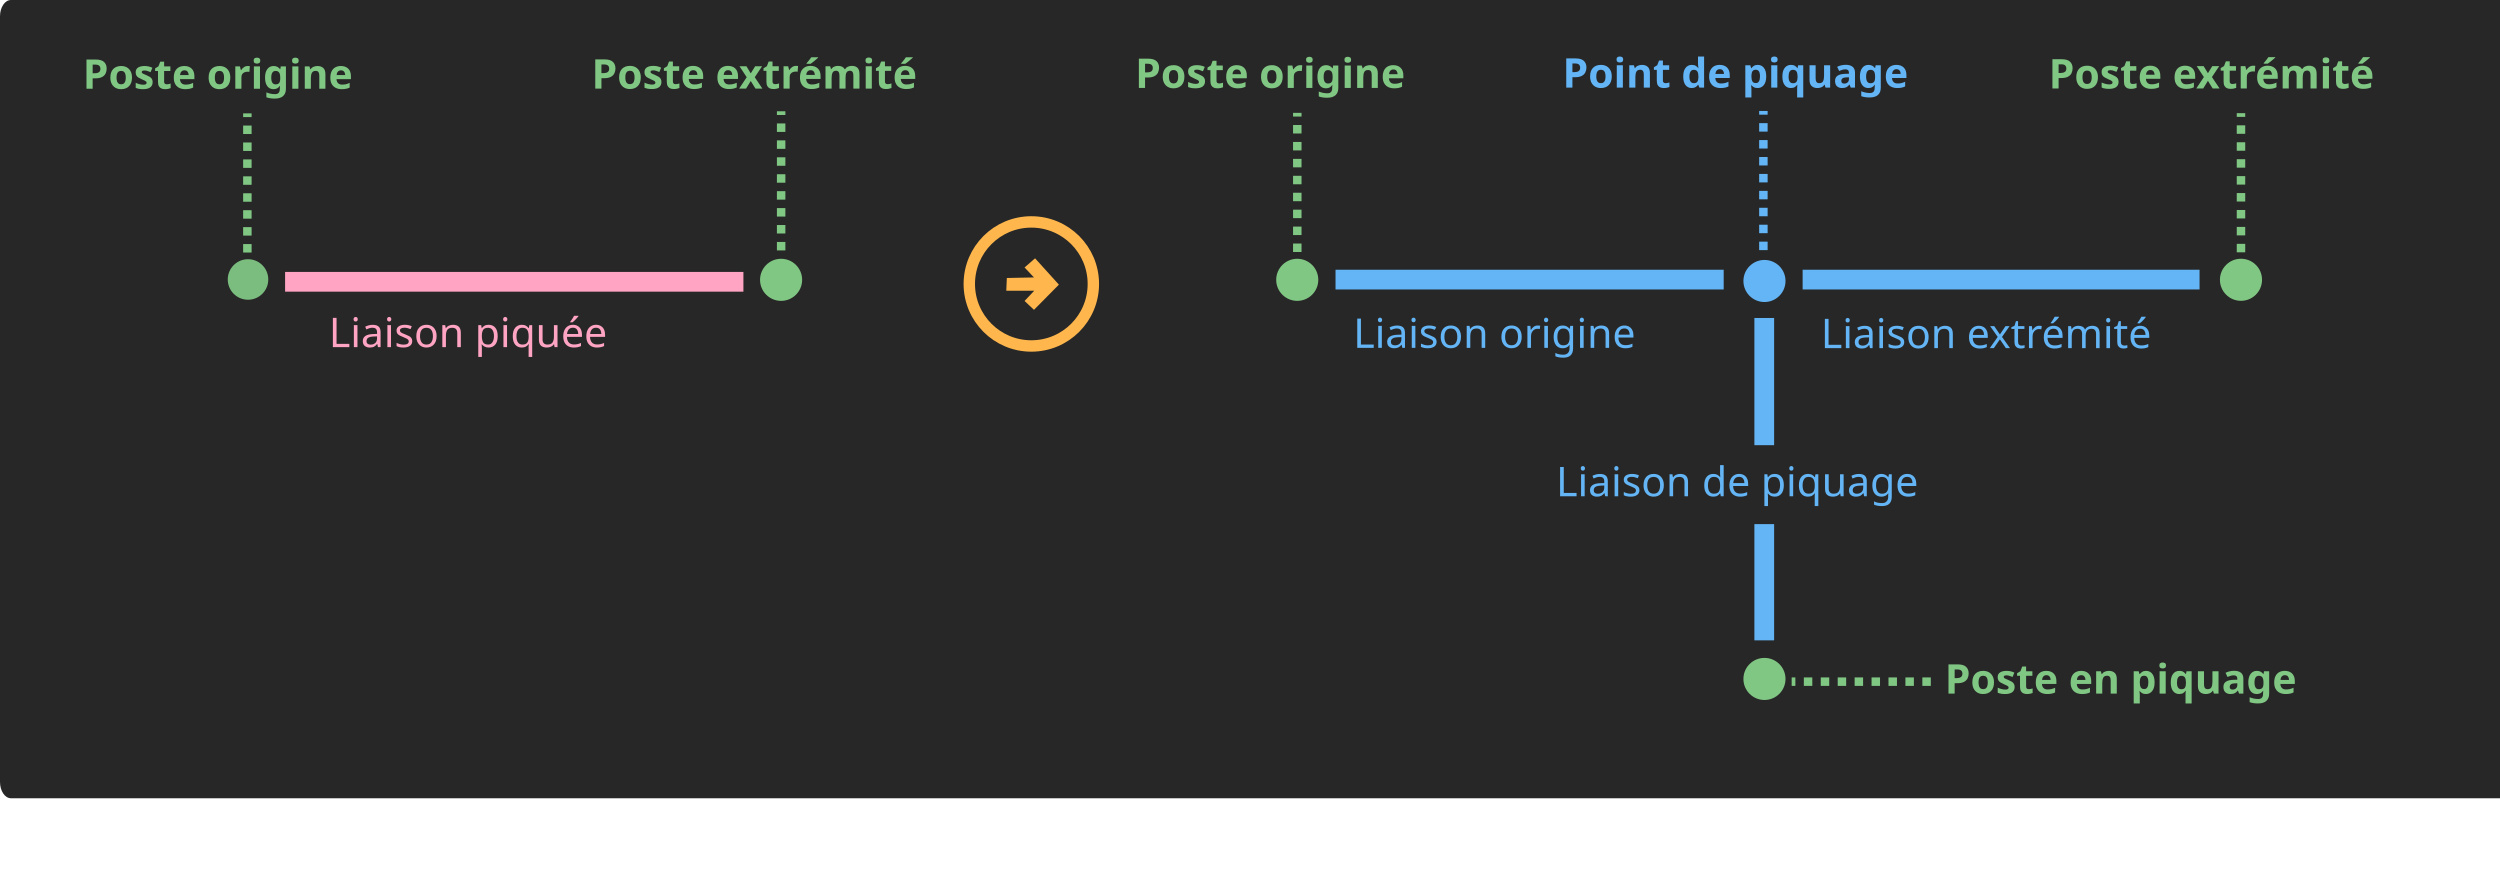
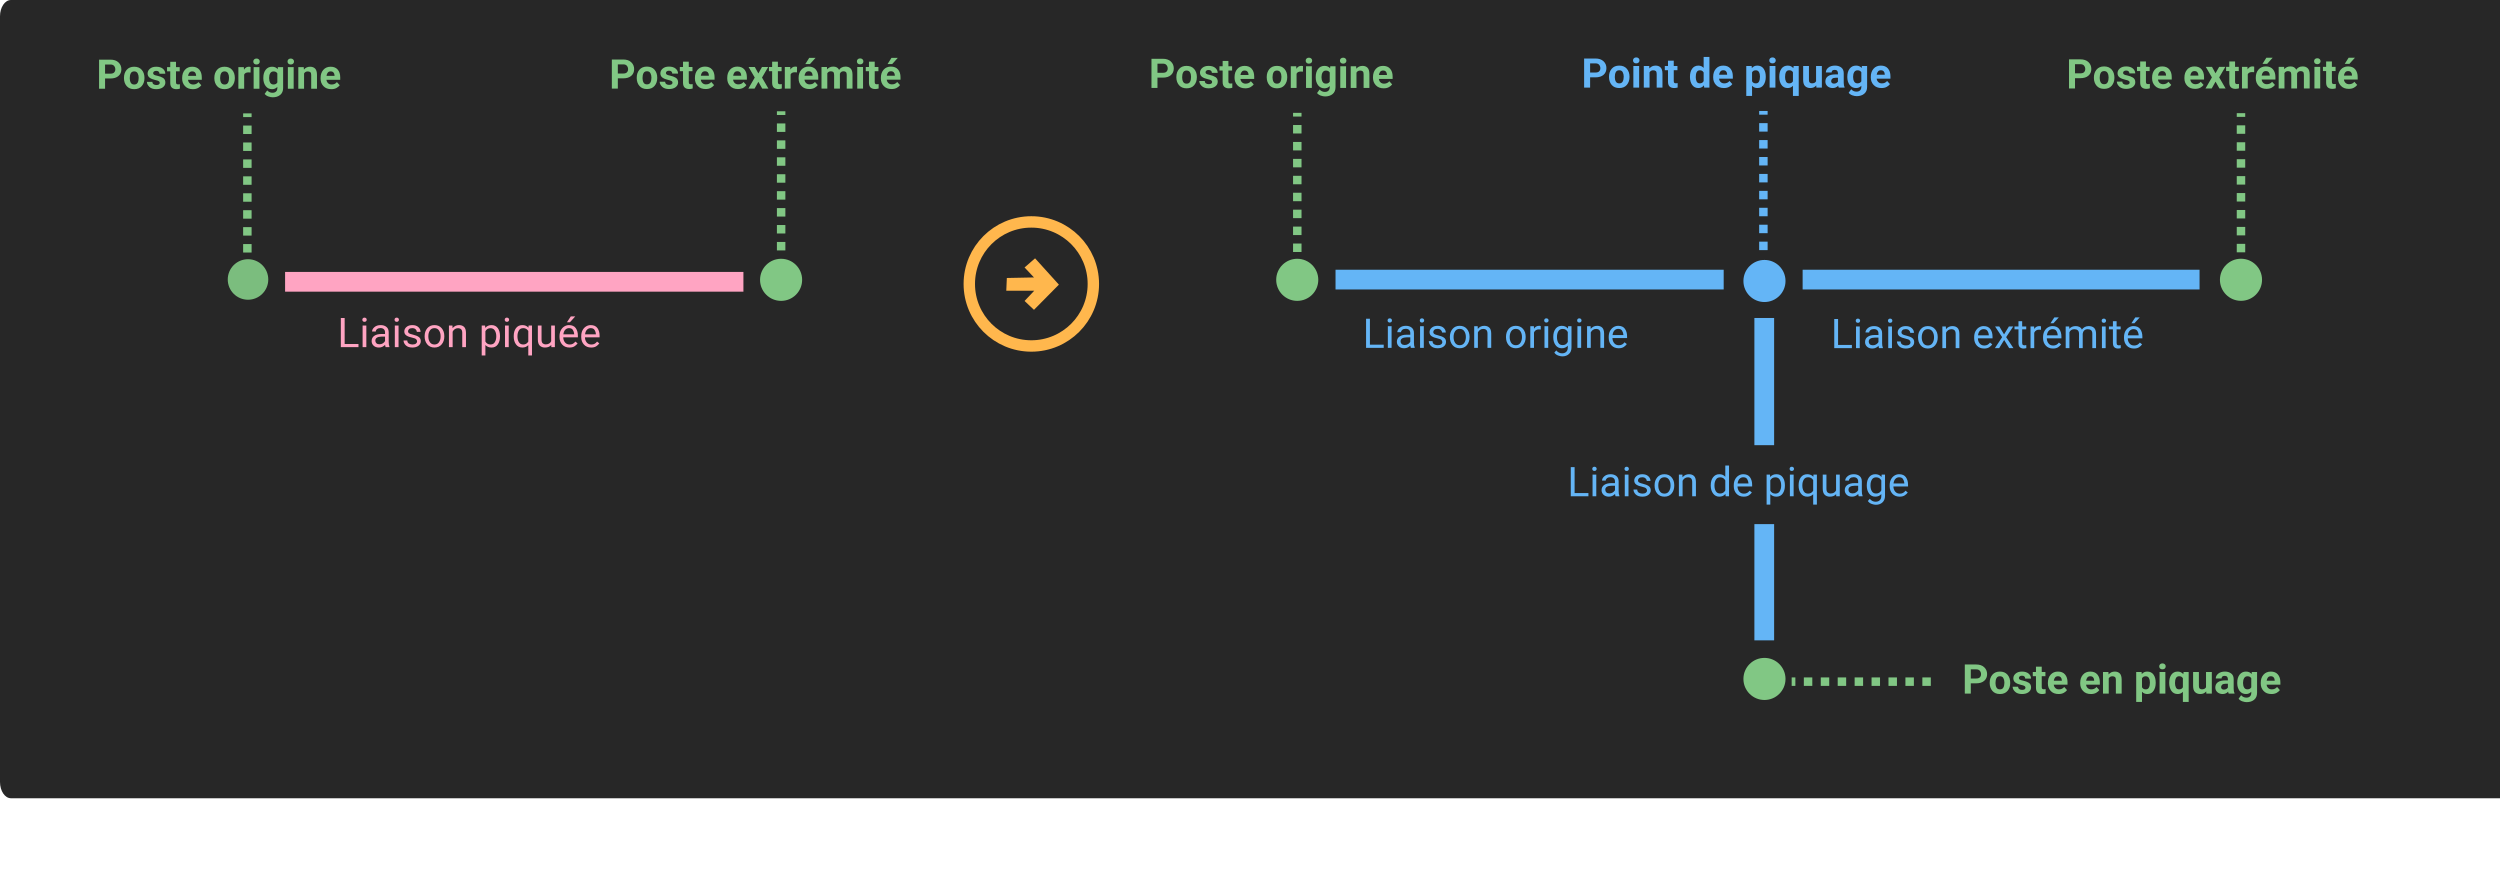
<svg viewBox="0 0 1140 400" fill="none" version="1.1" id="svg206">
  <defs id="defs210" />
  <g id="line-attach-to-voltage-level">
    <path fill="#272727" id="line-attach-illu-background" d="M1163.01 0H4.992C2.235 0 0 3.333 0 7.445V356.555C0 360.667 2.235 364 4.992 364H1163.01C1165.76 364 1168 360.667 1168 356.555V7.445C1168 3.333 1165.76 0 1163.01 0Z" />
    <path id="lineBefore" d="M330.282 124H138.718H130V133H138.718H330.282H339V124H330.282Z" fill="#FFA4C2" />
    <path id="path3740" d="M113.094 136.678C118.197 136.678 122.333 132.541 122.333 127.439C122.333 122.336 118.197 118.199 113.094 118.199C107.991 118.199 103.855 122.336 103.855 127.439C103.855 132.541 107.991 136.678 113.094 136.678Z" fill="#81C784" fill-opacity="0.941" />
    <path id="path3740-0" d="M356.178 137.198C361.478 137.198 365.774 132.902 365.774 127.602C365.774 122.302 361.478 118.005 356.178 118.005C350.878 118.005 346.581 122.302 346.581 127.602C346.581 132.902 350.878 137.198 356.178 137.198Z" fill="#81C784" />
    <g id="path7047">
      <path d="M112.797 115.151V51.701Z" fill="#81C784" id="path135" />
      <path d="M112.797 115.151V51.701" stroke="#81C784" stroke-width="3.857" stroke-dasharray="3.86 3.86" id="path137" />
    </g>
    <g id="path7047-2">
      <path d="M356.198 114.191V50.741Z" fill="#81C784" id="path140" />
      <path d="M356.198 114.191V50.741" stroke="#81C784" stroke-width="3.857" stroke-dasharray="3.86 3.86" id="path142" />
    </g>
    <path id="path7084" d="M470.284 157.765C485.905 157.765 498.569 145.101 498.569 129.481C498.569 113.86 485.905 101.196 470.284 101.196C454.663 101.196 442 113.86 442 129.481C442 145.101 454.663 157.765 470.284 157.765Z" stroke="#FFB74D" stroke-width="5.2" />
    <path id="path9570" d="M459.117 126.761L458.864 132.57L471.618 132.57L467.198 137.242L471.491 141.282L482.855 129.792L471.996 117.796L467.198 121.963L471.491 126.509L459.117 126.761Z" fill="#FFB74D" />
    <path id="path3740-0-8" d="M591.543 137.198C596.843 137.198 601.139 132.902 601.139 127.602C601.139 122.302 596.843 118.005 591.543 118.005C586.243 118.005 581.946 122.302 581.946 127.602C581.946 132.902 586.243 137.198 591.543 137.198Z" fill="#81C784" />
    <path id="path3740-0-5" d="M1021.89 137.178C1027.19 137.178 1031.49 132.881 1031.49 127.581C1031.49 122.281 1027.19 117.985 1021.89 117.985C1016.59 117.985 1012.29 122.281 1012.29 127.581C1012.29 132.881 1016.59 137.178 1021.89 137.178Z" fill="#81C784" />
    <path id="path3740-0-0" d="M804.596 137.726C809.896 137.726 814.193 133.43 814.193 128.13C814.193 122.83 809.896 118.533 804.596 118.533C799.296 118.533 795 122.83 795 128.13C795 133.43 799.296 137.726 804.596 137.726Z" fill="#64B5F6" />
    <path id="lineBefore-6" d="M778.617 123H616.383H609V132H616.383H778.617H786V123H778.617Z" fill="#64B5F6" />
    <g id="path7047-6">
      <path d="M804.107 114.052V50.602Z" fill="#81C784" id="path151" />
      <path d="M804.107 114.052V50.602" stroke="#64B5F6" stroke-width="3.857" stroke-dasharray="3.86 3.86" id="path153" />
    </g>
    <g id="path7047-8">
      <path d="M1021.89 115.052V51.602Z" fill="#81C784" id="path156" />
      <path d="M1021.89 115.052V51.602" stroke="#81C784" stroke-width="3.857" stroke-dasharray="3.86 3.86" id="path158" />
    </g>
    <g id="path7047-5">
      <path d="M591.564 114.909V51.459Z" fill="#81C784" id="path161" />
      <path d="M591.564 114.909V51.459" stroke="#81C784" stroke-width="3.857" stroke-dasharray="3.86 3.86" id="path163" />
    </g>
    <path id="lineBefore-6-4" d="M995.45 123H829.55H822V132H829.55H995.45H1003V123H995.45Z" fill="#64B5F6" />
    <g transform="translate(0,0.8370044)" id="path7047-2_2">
      <path style="fill:#81C784" d="M 880.45,310 H 817 Z" id="path167" />
      <path style="stroke:#81C784;stroke-width:3.857;stroke-dasharray:3.86, 3.86" d="M 880.45,310 H 817" id="path169" />
    </g>
    <path id="lineBefore_2" d="M800 147.419V200.581V203H809V200.581V147.419V145H800V147.419Z" fill="#64B5F6" />
    <path id="lineBefore_3" d="M800 241.211V289.789V292H809V289.789V241.211V239H800V241.211Z" fill="#64B5F6" />
    <path id="path3740-0_2" d="M804.596 319.193C809.896 319.193 814.193 314.896 814.193 309.596C814.193 304.296 809.896 300 804.596 300C799.296 300 795 304.296 795 309.596C795 314.896 799.296 319.193 804.596 319.193Z" fill="#81C784" />
-     <text y="-3.5710286e-08" x="168.551" id="text4625-2-3-9" xml:space="preserve" style="font-size:18.667px;font-family:sans-serif;text-align:center;letter-spacing:0em;text-anchor:middle;white-space:pre;fill:#64B5F6" font-size="18.667" letter-spacing="0em">
+     <text y="-3.5710286e-08" x="168.551" id="text4625-2-3-9" xml:space="preserve" style="font-size:18.667px;font-family:Roboto;text-align:center;letter-spacing:0em;text-anchor:middle;white-space:pre;fill:#64B5F6" font-size="18.667" letter-spacing="0em">
      <tspan style="text-align:center;text-anchor:middle" x="804.311" y="226.288" id="attached-line-illu-txt">Liaison de piquage</tspan>
    </text>
-     <text y="0" x="182.28" id="text177" xml:space="preserve" style="font-weight:bold;font-size:18.667px;font-family:sans-serif;text-align:center;letter-spacing:0em;text-anchor:middle;white-space:pre;fill:#81C784" font-size="18.667" font-weight="bold" letter-spacing="0em">
+     <text y="0" x="182.28" id="text177" xml:space="preserve" style="font-weight:bold;font-size:18.667px;font-family:Roboto;text-align:center;letter-spacing:0em;text-anchor:middle;white-space:pre;fill:#81C784" font-size="18.667" font-weight="bold" letter-spacing="0em">
      <tspan style="text-align:center;text-anchor:middle" x="979.159" y="316.288" id="attached-voltage-level-illu-txt">Poste en piquage</tspan>
    </text>
-     <text y="-1.7855143e-08" x="154.658" id="text4625-3-2" xml:space="preserve" style="font-weight:bold;font-size:18.667px;font-family:sans-serif;text-align:center;letter-spacing:0em;text-anchor:middle;white-space:pre;fill:#81C784" font-size="18.667" font-weight="bold" letter-spacing="0em">
+     <text y="-1.7855143e-08" x="154.658" id="text4625-3-2" xml:space="preserve" style="font-weight:bold;font-size:18.667px;font-family:Roboto;text-align:center;letter-spacing:0em;text-anchor:middle;white-space:pre;fill:#81C784" font-size="18.667" font-weight="bold" letter-spacing="0em">
      <tspan style="text-align:center;text-anchor:middle" x="1020.544" y="40.338" id="line-attach-illu-voltage-level2-right-txt">Poste extrémité</tspan>
    </text>
-     <text y="0" x="159.722" id="text4625-2-3-9_2" xml:space="preserve" style="font-size:18.667px;font-family:sans-serif;text-align:center;letter-spacing:0em;text-anchor:middle;white-space:pre;fill:#64B5F6" font-size="18.667" letter-spacing="0em">
+     <text y="0" x="159.722" id="text4625-2-3-9_2" xml:space="preserve" style="font-size:18.667px;font-family:Roboto;text-align:center;letter-spacing:0em;text-anchor:middle;white-space:pre;fill:#64B5F6" font-size="18.667" letter-spacing="0em">
      <tspan style="text-align:center;text-anchor:middle" x="917.812" y="158.739" id="line-attach-illu-line2-right-txt">Liaison extrémité</tspan>
    </text>
-     <text y="0" x="164.275" id="text4625-9-6" xml:space="preserve" style="font-weight:bold;font-size:18.667px;font-family:sans-serif;text-align:center;letter-spacing:0em;text-anchor:middle;white-space:pre;fill:#64B5F6" font-size="18.667" font-weight="bold" letter-spacing="0em">
+     <text y="0" x="164.275" id="text4625-9-6" xml:space="preserve" style="font-weight:bold;font-size:18.667px;font-family:Roboto;text-align:center;letter-spacing:0em;text-anchor:middle;white-space:pre;fill:#64B5F6" font-size="18.667" font-weight="bold" letter-spacing="0em">
      <tspan style="text-align:center;text-anchor:middle" x="803.455" y="39.963" id="attachment-point-illu-txt">Point de piquage</tspan>
    </text>
-     <text y="0.326" x="125.565" id="text1382" xml:space="preserve" style="font-size:18.667px;font-family:sans-serif;text-align:center;letter-spacing:0em;text-anchor:middle;white-space:pre;fill:#64B5F6" font-size="18.667" letter-spacing="0em">
+     <text y="0.326" x="125.565" id="text1382" xml:space="preserve" style="font-size:18.667px;font-family:Roboto;text-align:center;letter-spacing:0em;text-anchor:middle;white-space:pre;fill:#64B5F6" font-size="18.667" letter-spacing="0em">
      <tspan style="text-align:center;text-anchor:middle" x="693.581" y="158.614" id="line-attach-illu-line1-right-txt">Liaison origine</tspan>
    </text>
-     <text y="0" x="128.61" id="text4625-9" xml:space="preserve" style="font-weight:bold;font-size:18.667px;font-family:sans-serif;text-align:center;letter-spacing:0em;text-anchor:middle;white-space:pre;fill:#81C784" font-size="18.667" font-weight="bold" letter-spacing="0em">
+     <text y="0" x="128.61" id="text4625-9" xml:space="preserve" style="font-weight:bold;font-size:18.667px;font-family:Roboto;text-align:center;letter-spacing:0em;text-anchor:middle;white-space:pre;fill:#81C784" font-size="18.667" font-weight="bold" letter-spacing="0em">
      <tspan style="text-align:center;text-anchor:middle" id="line-attach-illu-voltage-level1-right-txt" y="40.083" x="591.314">Poste origine</tspan>
    </text>
-     <text y="0" x="155.002" id="text177_2" xml:space="preserve" style="font-weight:bold;font-size:18.667px;font-family:sans-serif;text-align:center;letter-spacing:0em;text-anchor:middle;white-space:pre;fill:#81C784" font-size="18.667" font-weight="bold" letter-spacing="0em">
+     <text y="0" x="155.002" id="text177_2" xml:space="preserve" style="font-weight:bold;font-size:18.667px;font-family:Roboto;text-align:center;letter-spacing:0em;text-anchor:middle;white-space:pre;fill:#81C784" font-size="18.667" font-weight="bold" letter-spacing="0em">
      <tspan style="text-align:center;text-anchor:middle" x="356.078" y="40.416" id="line-attach-illu-voltage-level2-left-txt">Poste extrémité</tspan>
    </text>
-     <text y="-3.5710286e-08" x="120.395" id="text4625-2" xml:space="preserve" style="font-size:18.667px;font-family:sans-serif;text-align:center;letter-spacing:0em;text-anchor:middle;white-space:pre;fill:#ffa4c2" font-size="18.667" letter-spacing="0em">
+     <text y="-3.5710286e-08" x="120.395" id="text4625-2" xml:space="preserve" style="font-size:18.667px;font-family:Roboto;text-align:center;letter-spacing:0em;text-anchor:middle;white-space:pre;fill:#ffa4c2" font-size="18.667" letter-spacing="0em">
      <tspan style="text-align:center;text-anchor:middle" x="225.559" y="158.288" id="line-to-attach-to-illu-txt">Liaison piquée</tspan>
    </text>
-     <text y="0" x="128.61" id="text4625" xml:space="preserve" style="font-weight:bold;font-size:18.667px;font-family:sans-serif;text-align:center;letter-spacing:0em;text-anchor:middle;white-space:pre;fill:#81C784" font-size="18.667" font-weight="bold" letter-spacing="0em">
+     <text y="0" x="128.61" id="text4625" xml:space="preserve" style="font-weight:bold;font-size:18.667px;font-family:Roboto;text-align:center;letter-spacing:0em;text-anchor:middle;white-space:pre;fill:#81C784" font-size="18.667" font-weight="bold" letter-spacing="0em">
      <tspan style="text-align:center;text-anchor:middle" x="111.419" y="40.475" id="line-attach-illu-voltage-level1-left-txt">Poste origine</tspan>
    </text>
  </g>
</svg>
